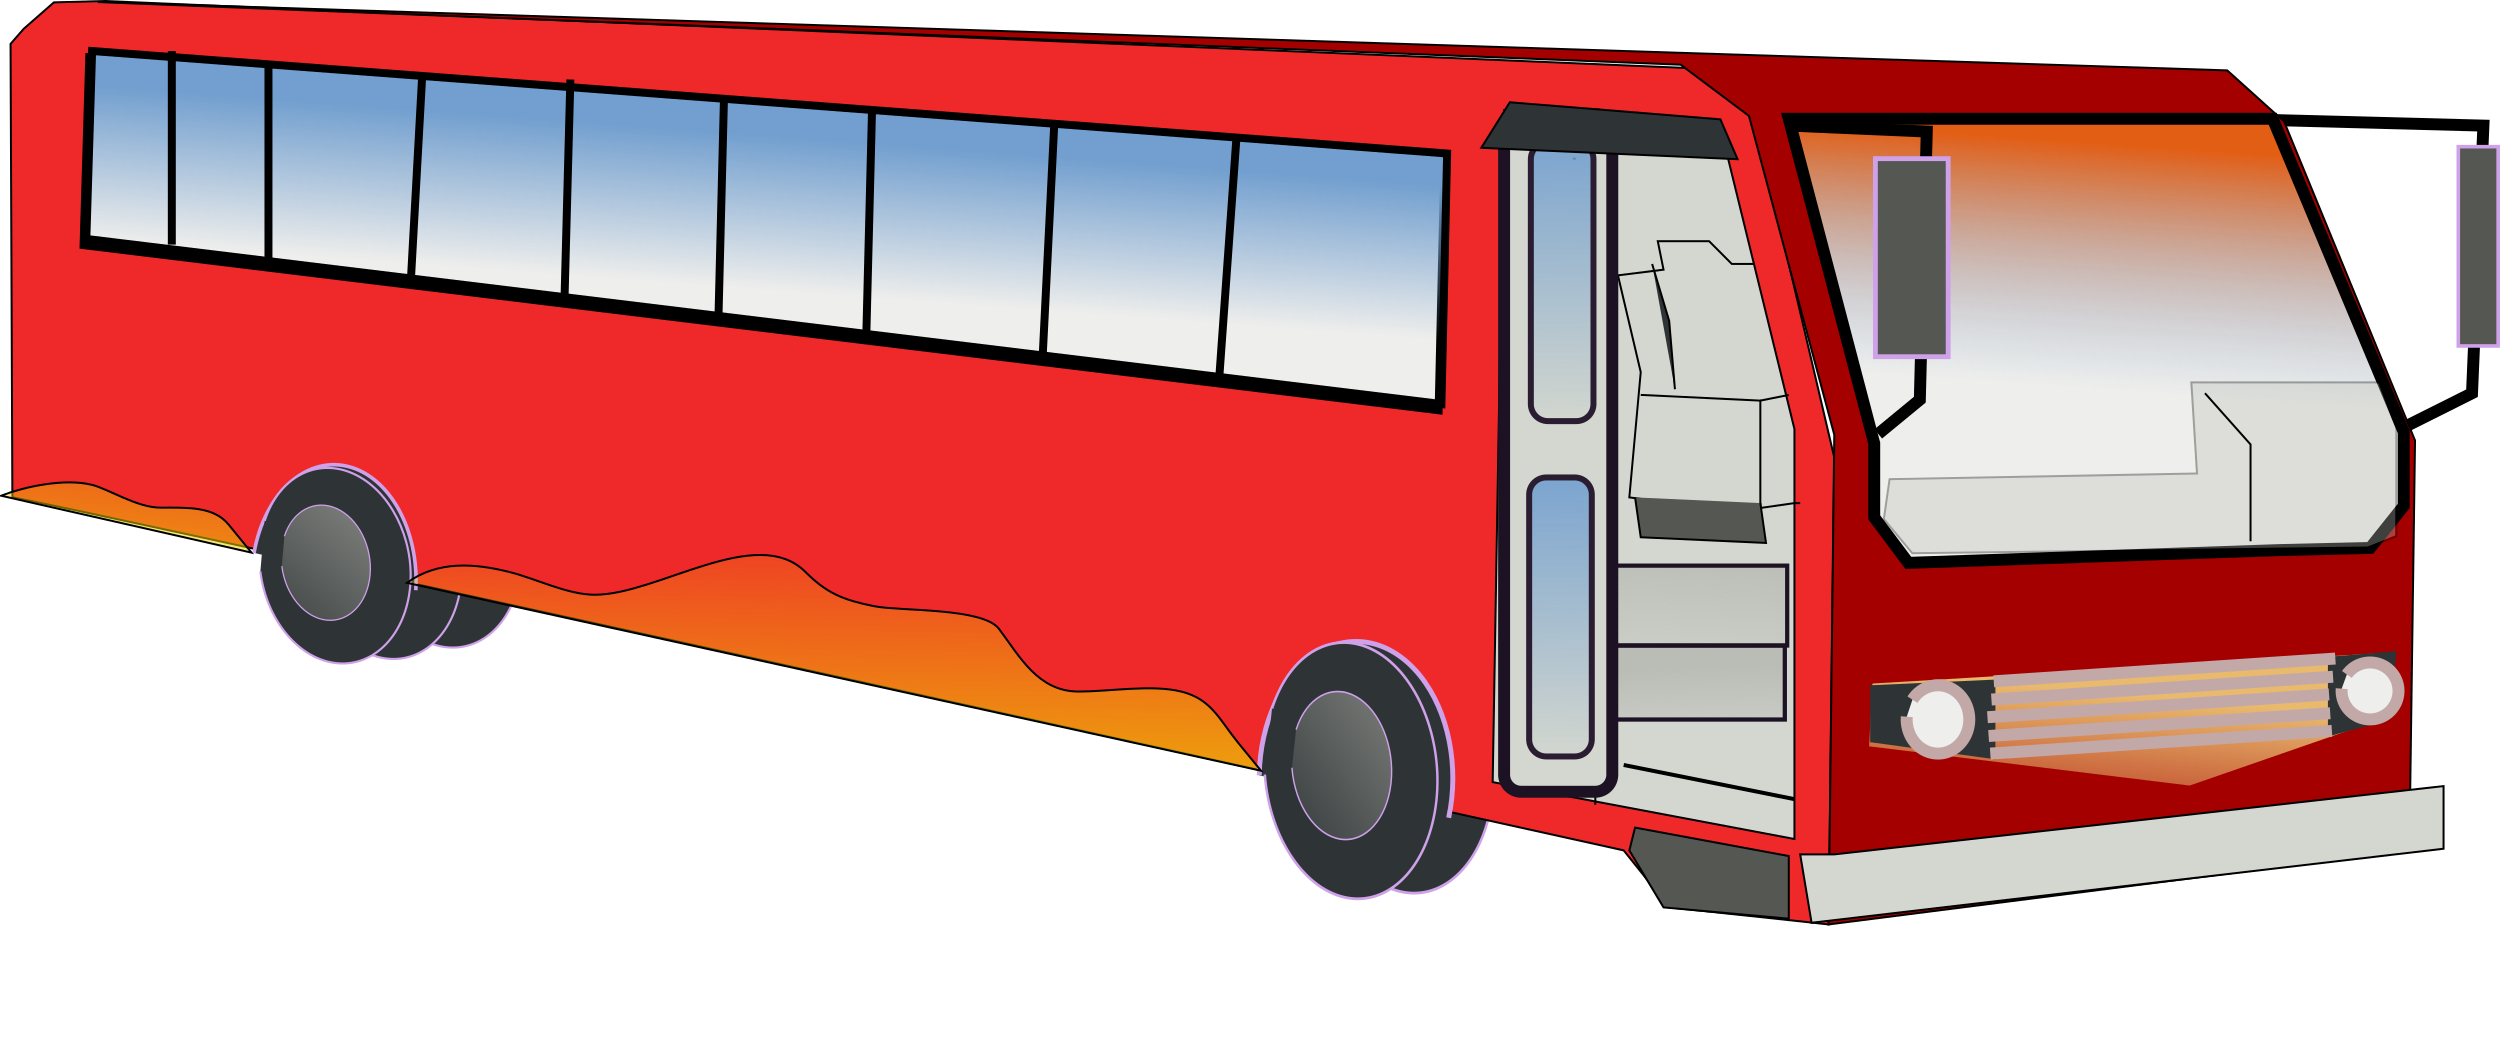
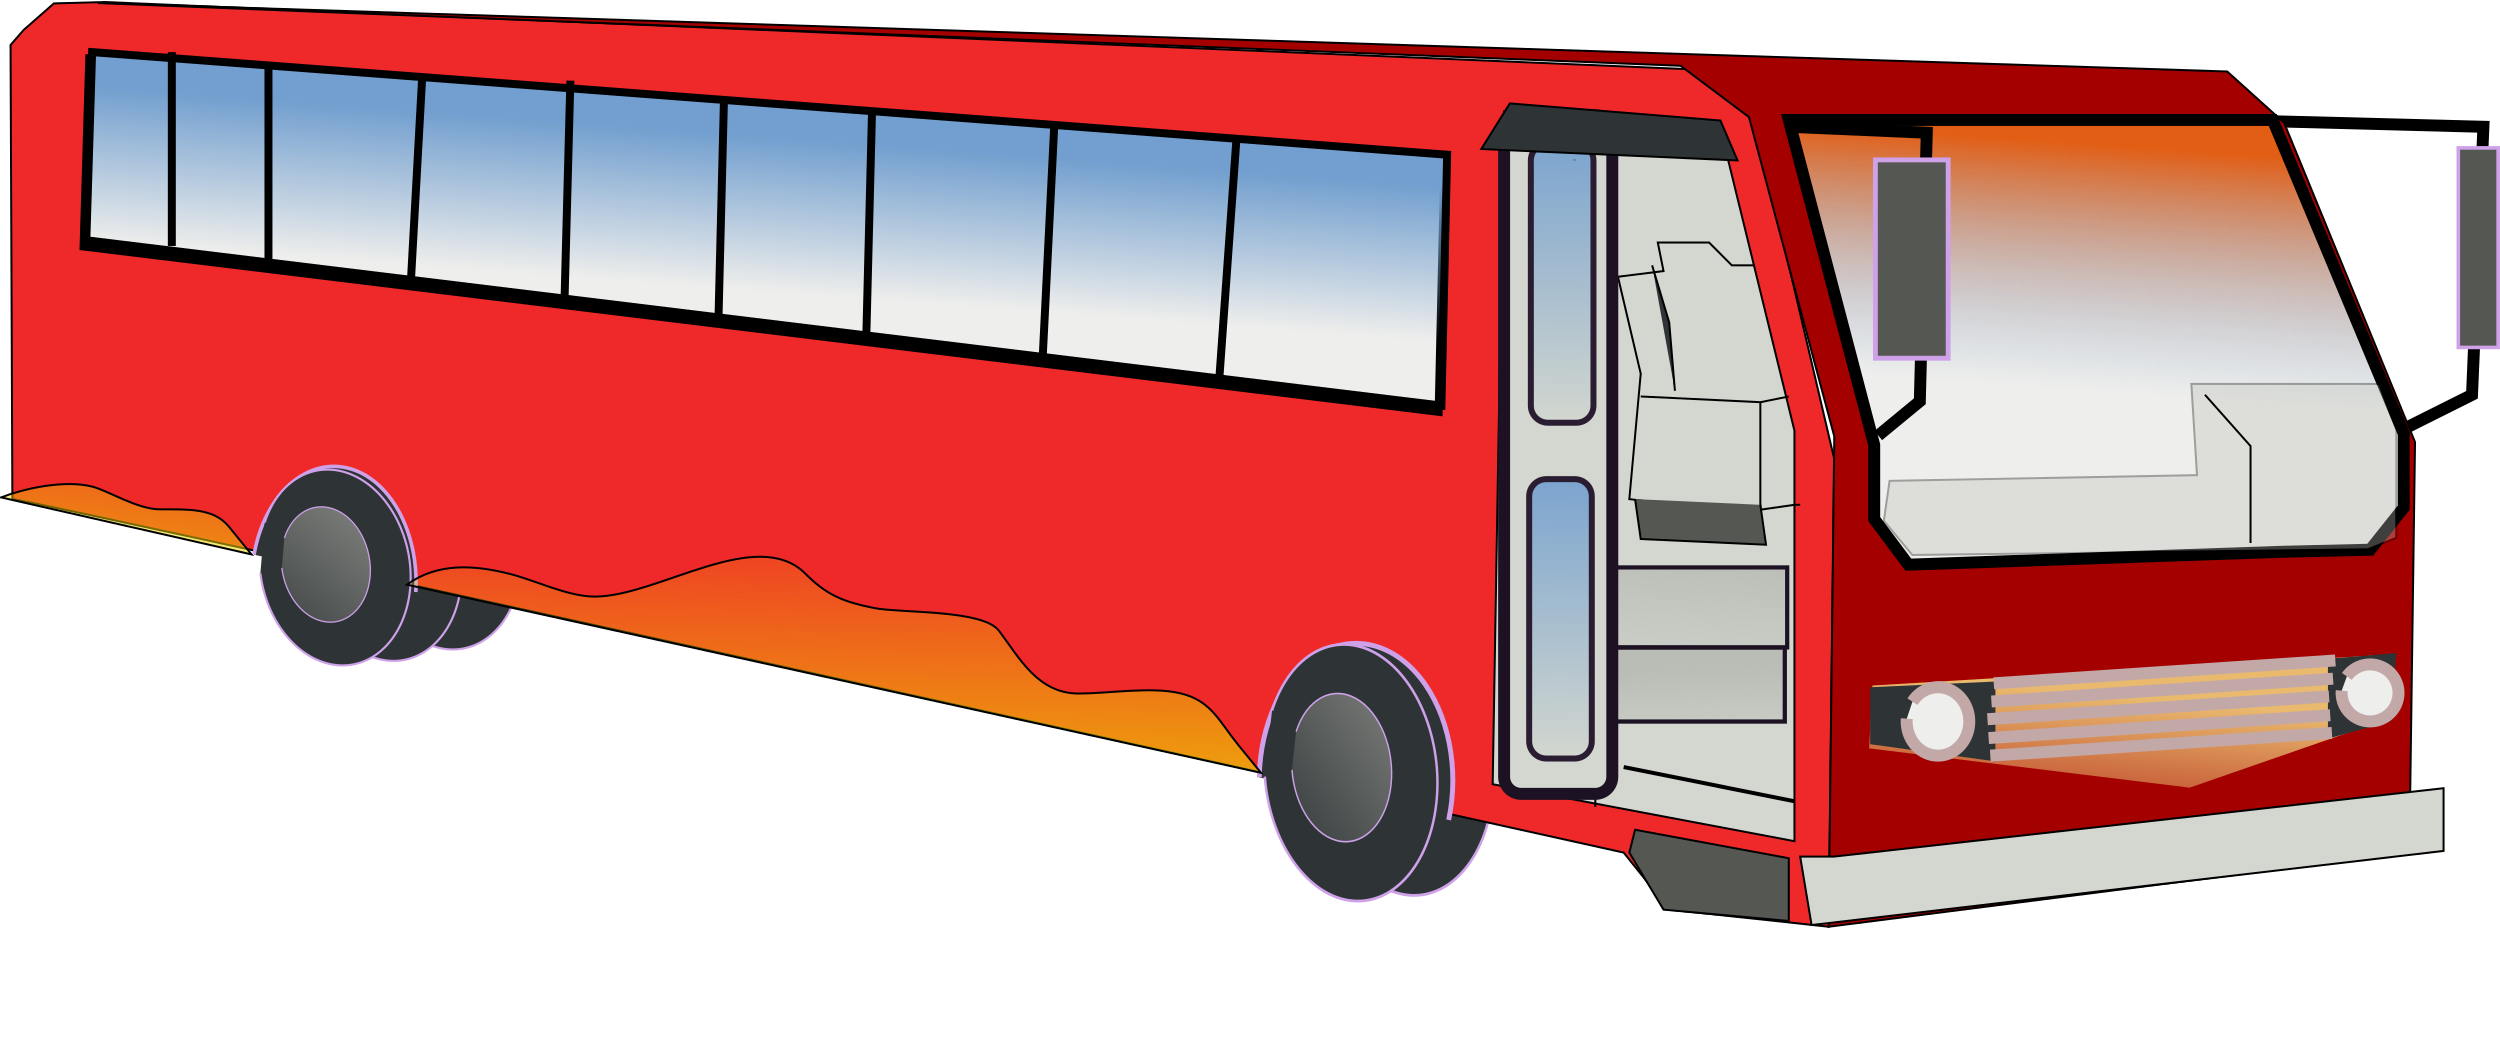
- <svg xmlns="http://www.w3.org/2000/svg" xmlns:xlink="http://www.w3.org/1999/xlink" id="svg6702" viewBox="0 0 283 117.77" version="1.0">
-   <defs id="defs6704">
-     <linearGradient id="linearGradient9037" y2="-24.49" gradientUnits="userSpaceOnUse" x2="313.03" y1="-215.89" x1="79.27">
-       <stop id="stop5653" style="stop-color:rgb(136, 138, 133)" offset="0" />
-       <stop id="stop5655" style="stop-color:rgb(136, 138, 133);stop-opacity:0" offset="1" />
+ <svg xmlns="http://www.w3.org/2000/svg" xmlns:xlink="http://www.w3.org/1999/xlink" width="479pt" height="200pt" viewBox="0 0 479 200" version="1.1">
+   <defs>
+     <linearGradient id="linear0" gradientUnits="userSpaceOnUse" x1="-57.143" y1="-307.64" x2="-58.571" y2="-257.96" gradientTransform="matrix(0.21171,0,0,0.22598,-188.99,179.3)">
+       <stop offset="0" style="stop-color:rgb(72.941%,74.118%,71.373%);stop-opacity:1;" />
+       <stop offset="1" style="stop-color:rgb(72.941%,74.118%,71.373%);stop-opacity:0;" />
    </linearGradient>
-     <linearGradient id="linearGradient9035" y2="-71.169" gradientUnits="userSpaceOnUse" x2="297.02" y1="-212.17" x1="60.144">
-       <stop id="stop5643" style="stop-color:rgb(136, 138, 133)" offset="0" />
-       <stop id="stop5645" style="stop-color:rgb(136, 138, 133);stop-opacity:0" offset="1" />
+     <linearGradient id="linear1" gradientUnits="userSpaceOnUse" x1="-62.857" y1="-367.64" x2="-57.143" y2="-287.64" gradientTransform="matrix(0.20698,0,0,0.22609,-189.76,179.36)">
+       <stop offset="0" style="stop-color:rgb(72.941%,74.118%,71.373%);stop-opacity:1;" />
+       <stop offset="1" style="stop-color:rgb(72.941%,74.118%,71.373%);stop-opacity:0;" />
    </linearGradient>
-     <linearGradient id="linearGradient6663">
-       <stop id="stop6665" style="stop-color:rgb(114, 159, 207)" offset="0" />
-       <stop id="stop6667" style="stop-color:rgb(114, 159, 207);stop-opacity:0" offset="1" />
+     <linearGradient id="linear2" gradientUnits="userSpaceOnUse" x1="1311.4" y1="-154.5" x2="1317.1" y2="-77.352">
+       <stop offset="0" style="stop-color:rgb(44.706%,62.353%,81.176%);stop-opacity:1;" />
+       <stop offset="1" style="stop-color:rgb(44.706%,62.353%,81.176%);stop-opacity:0;" />
    </linearGradient>
-     <linearGradient id="linearGradient9025" y2="-77.352" xlink:href="#linearGradient6663" gradientUnits="userSpaceOnUse" x2="1317.1" y1="-154.5" x1="1311.4" />
-     <linearGradient id="linearGradient2523" y2="-200.16" gradientUnits="userSpaceOnUse" x2="-274.39" gradientTransform="matrix(-.22558 0 0 .22558 189.22 179.18)" y1="-293.35" x1="-282.86">
-       <stop id="stop6608" style="stop-color:rgb(233, 185, 110)" offset="0" />
-       <stop id="stop6610" style="stop-color:rgb(233, 185, 110);stop-opacity:0" offset="1" />
+     <linearGradient id="linear3" gradientUnits="userSpaceOnUse" x1="1311.4" y1="-154.5" x2="1317.1" y2="-77.352">
+       <stop offset="0" style="stop-color:rgb(44.706%,62.353%,81.176%);stop-opacity:1;" />
+       <stop offset="1" style="stop-color:rgb(44.706%,62.353%,81.176%);stop-opacity:0;" />
    </linearGradient>
-     <linearGradient id="linearGradient2527" y2="-464.78" gradientUnits="userSpaceOnUse" x2="731.43" gradientTransform="matrix(-.22558 0 0 .22558 189.22 179.18)" y1="-296.21" x1="748.57">
-       <stop id="stop7539" style="stop-color:rgb(237, 212, 0)" offset="0" />
-       <stop id="stop7541" style="stop-color:rgb(237, 212, 0);stop-opacity:0" offset="1" />
+     <linearGradient id="linear4" gradientUnits="userSpaceOnUse" x1="1311.4" y1="-154.5" x2="1317.1" y2="-77.352">
+       <stop offset="0" style="stop-color:rgb(44.706%,62.353%,81.176%);stop-opacity:1;" />
+       <stop offset="1" style="stop-color:rgb(44.706%,62.353%,81.176%);stop-opacity:0;" />
    </linearGradient>
-     <linearGradient id="linearGradient2530" y2="-396.21" gradientUnits="userSpaceOnUse" x2="411.43" gradientTransform="matrix(-.22558 0 0 .22558 189.22 179.18)" y1="-196.21" x1="414.29">
-       <stop id="stop7531" style="stop-color:rgb(237, 212, 0)" offset="0" />
-       <stop id="stop7533" style="stop-color:rgb(237, 212, 0);stop-opacity:0" offset="1" />
+     <linearGradient id="linear5" gradientUnits="userSpaceOnUse" x1="1311.4" y1="-154.5" x2="1317.1" y2="-77.352">
+       <stop offset="0" style="stop-color:rgb(44.706%,62.353%,81.176%);stop-opacity:1;" />
+       <stop offset="1" style="stop-color:rgb(44.706%,62.353%,81.176%);stop-opacity:0;" />
    </linearGradient>
-     <linearGradient id="linearGradient2540" y2="-447.64" gradientUnits="userSpaceOnUse" x2="-257.14" gradientTransform="matrix(-.22558 0 0 .22558 189.22 179.18)" y1="-570.49" x1="-265.71">
-       <stop id="stop7594" style="stop-color:rgb(226, 94, 21)" offset="0" />
-       <stop id="stop7596" style="stop-color:rgb(114, 159, 207);stop-opacity:0" offset="1" />
+     <linearGradient id="linear6" gradientUnits="userSpaceOnUse" x1="1311.4" y1="-154.5" x2="1317.1" y2="-77.352">
+       <stop offset="0" style="stop-color:rgb(44.706%,62.353%,81.176%);stop-opacity:1;" />
+       <stop offset="1" style="stop-color:rgb(44.706%,62.353%,81.176%);stop-opacity:0;" />
    </linearGradient>
-     <linearGradient id="linearGradient2544" y2="-426.74" xlink:href="#linearGradient6663" gradientUnits="userSpaceOnUse" x2="14.857" gradientTransform="matrix(.22558 0 0 .22558 -189.92 216.24)" y1="-581.92" x1="14.286" />
-     <linearGradient id="linearGradient2547" y2="-426.74" xlink:href="#linearGradient6663" gradientUnits="userSpaceOnUse" x2="14.857" gradientTransform="matrix(.22558 0 0 .22558 -190.12 178.28)" y1="-581.92" x1="14.286" />
-     <linearGradient id="linearGradient2566" y2="-287.64" gradientUnits="userSpaceOnUse" x2="-57.143" gradientTransform="matrix(.20698 0 0 .22609 -189.76 179.36)" y1="-367.64" x1="-62.857">
-       <stop id="stop6657" style="stop-color:rgb(186, 189, 182)" offset="0" />
-       <stop id="stop6659" style="stop-color:rgb(186, 189, 182);stop-opacity:0" offset="1" />
+     <linearGradient id="linear7" gradientUnits="userSpaceOnUse" x1="1311.4" y1="-154.5" x2="1317.1" y2="-77.352">
+       <stop offset="0" style="stop-color:rgb(44.706%,62.353%,81.176%);stop-opacity:1;" />
+       <stop offset="1" style="stop-color:rgb(44.706%,62.353%,81.176%);stop-opacity:0;" />
    </linearGradient>
-     <linearGradient id="linearGradient2569" y2="-257.96" gradientUnits="userSpaceOnUse" x2="-58.571" gradientTransform="matrix(.21171 0 0 .22598 -188.99 179.3)" y1="-307.64" x1="-57.143">
-       <stop id="stop6649" style="stop-color:rgb(186, 189, 182)" offset="0" />
-       <stop id="stop6651" style="stop-color:rgb(186, 189, 182);stop-opacity:0" offset="1" />
+     <linearGradient id="linear8" gradientUnits="userSpaceOnUse" x1="1311.4" y1="-154.5" x2="1317.1" y2="-77.352">
+       <stop offset="0" style="stop-color:rgb(44.706%,62.353%,81.176%);stop-opacity:1;" />
+       <stop offset="1" style="stop-color:rgb(44.706%,62.353%,81.176%);stop-opacity:0;" />
+     </linearGradient>
+     <linearGradient id="linear9" gradientUnits="userSpaceOnUse" x1="14.286" y1="-581.92" x2="14.857" y2="-426.74" gradientTransform="matrix(0.22558,0,0,0.22558,-190.12,178.28)">
+       <stop offset="0" style="stop-color:rgb(44.706%,62.353%,81.176%);stop-opacity:1;" />
+       <stop offset="1" style="stop-color:rgb(44.706%,62.353%,81.176%);stop-opacity:0;" />
+     </linearGradient>
+     <linearGradient id="linear10" gradientUnits="userSpaceOnUse" x1="14.286" y1="-581.92" x2="14.857" y2="-426.74" gradientTransform="matrix(0.22558,0,0,0.22558,-189.92,216.24)">
+       <stop offset="0" style="stop-color:rgb(44.706%,62.353%,81.176%);stop-opacity:1;" />
+       <stop offset="1" style="stop-color:rgb(44.706%,62.353%,81.176%);stop-opacity:0;" />
+     </linearGradient>
+     <linearGradient id="linear11" gradientUnits="userSpaceOnUse" x1="-265.71" y1="-570.49" x2="-257.14" y2="-447.64" gradientTransform="matrix(-0.22558,0,0,0.22558,189.22,179.18)">
+       <stop offset="0" style="stop-color:rgb(88.627%,36.863%,8.235%);stop-opacity:1;" />
+       <stop offset="1" style="stop-color:rgb(44.706%,62.353%,81.176%);stop-opacity:0;" />
+     </linearGradient>
+     <filter id="alpha" filterUnits="objectBoundingBox" x="0%" y="0%" width="100%" height="100%">
+       <feColorMatrix type="matrix" in="SourceGraphic" values="0 0 0 0 1 0 0 0 0 1 0 0 0 0 1 0 0 0 1 0" />
+     </filter>
+     <mask id="mask0">
+       <g filter="url(#alpha)">
+         <rect x="0" y="0" width="479" height="200" style="fill:rgb(0%,0%,0%);fill-opacity:0.337;stroke:none;" />
+       </g>
+     </mask>
+     <clipPath id="clip1">
+       <rect width="479" height="200" />
+     </clipPath>
+     <g id="surface6" clip-path="url(#clip1)">
+       <path style="fill-rule:evenodd;fill:rgb(72.941%,74.118%,71.373%);fill-opacity:1;stroke-width:0.226;stroke-linecap:butt;stroke-linejoin:miter;stroke:rgb(0%,0%,0%);stroke-opacity:1;stroke-miterlimit:4;" d="M 279.25 77.431 L 281.189 82.586 L 281.189 94.834 L 277.969 96.122 L 226.4 96.765 L 223.181 92.9 L 223.829 88.387 L 258.629 87.742 L 257.99 77.431 Z M 279.25 77.431 " transform="matrix(1.69258,0,0,1.694915,-16.80562,-57.67627)" />
+     </g>
+     <linearGradient id="linear12" gradientUnits="userSpaceOnUse" x1="60.144" y1="-212.17" x2="297.02" y2="-71.169" gradientTransform="matrix(1,0.000000000000000028,0,1,0.000000000000227374,-0.000000000000227374)">
+       <stop offset="0" style="stop-color:rgb(53.333%,54.118%,52.157%);stop-opacity:1;" />
+       <stop offset="1" style="stop-color:rgb(53.333%,54.118%,52.157%);stop-opacity:0;" />
+     </linearGradient>
+     <linearGradient id="linear13" gradientUnits="userSpaceOnUse" x1="79.27" y1="-215.89" x2="313.03" y2="-24.49" gradientTransform="matrix(1,-0.000000000000000028,-0.000000000000000028,1,0,-0.000000000000113687)">
+       <stop offset="0" style="stop-color:rgb(53.333%,54.118%,52.157%);stop-opacity:1;" />
+       <stop offset="1" style="stop-color:rgb(53.333%,54.118%,52.157%);stop-opacity:0;" />
+     </linearGradient>
+     <linearGradient id="linear14" gradientUnits="userSpaceOnUse" x1="414.29" y1="-196.21" x2="411.43" y2="-396.21" gradientTransform="matrix(-0.22558,0,0,0.22558,189.22,179.18)">
+       <stop offset="0" style="stop-color:rgb(92.941%,83.137%,0%);stop-opacity:1;" />
+       <stop offset="1" style="stop-color:rgb(92.941%,83.137%,0%);stop-opacity:0;" />
+     </linearGradient>
+     <linearGradient id="linear15" gradientUnits="userSpaceOnUse" x1="748.57" y1="-296.21" x2="731.43" y2="-464.78" gradientTransform="matrix(-0.22558,0,0,0.22558,189.22,179.18)">
+       <stop offset="0" style="stop-color:rgb(92.941%,83.137%,0%);stop-opacity:1;" />
+       <stop offset="1" style="stop-color:rgb(92.941%,83.137%,0%);stop-opacity:0;" />
+     </linearGradient>
+     <linearGradient id="linear16" gradientUnits="userSpaceOnUse" x1="-282.86" y1="-293.35" x2="-274.39" y2="-200.16" gradientTransform="matrix(-0.381812,0,0,0.382339,303.4643,246.0186)">
+       <stop offset="0" style="stop-color:rgb(91.373%,72.549%,43.137%);stop-opacity:1;" />
+       <stop offset="1" style="stop-color:rgb(91.373%,72.549%,43.137%);stop-opacity:0;" />
    </linearGradient>
  </defs>
-   <g id="layer1" transform="translate(-9.929 -34.144)">
-     <path id="path8861" style="stroke:#cea1e9;stroke-width:1.805;fill:#2e3436" d="m248.37-145.75a62.857 82.857 0 1 1 -11.4 -41.29" transform="matrix(-.15308 .025519 .022454 .17397 200.76 140.2)" />
-     <path id="path8863" style="stroke:#cea1e9;stroke-width:1.805;fill:#2e3436" d="m248.37-145.75a62.857 82.857 0 1 1 -11.4 -41.29" transform="matrix(-.13228 .024596 .024596 .13228 88.31 110.21)" />
-     <path id="path8865" style="stroke:#cea1e9;stroke-width:1.805;fill:#2e3436" d="m248.37-145.75a62.857 82.857 0 1 1 -11.4 -41.29" transform="matrix(-.13228 .024596 .024596 .13228 81.607 111.5)" />
-     <path id="path8867" style="fill-rule:evenodd;stroke:#000000;stroke-width:.226px;fill:#ef2929" d="m193.73 130.41c-186.27-41.249-182.4-39.96-182.4-39.96l-0.206-51.334 1.486-1.707 3.419-2.996 5.735-0.156 12.366 0.524 24.734 1.047 49.466 2.095 49.47 2.094 24.73 1.048 12.37 0.523 6.18 0.262 7.47 5.74 1.29 5.479 2.58 10.956 2.58 10.957 2.57 10.957-0.64 52.851-9.02-0.97-9.03-0.96-2.57-3.23-2.58-3.22z" />
-     <path id="path8869" style="stroke:#cea1e9;stroke-width:2.472;fill:#2e3436" d="m-299.24-316.13a48.571 68.571 0 1 1 -95.04 21.32" transform="matrix(.22558 0 0 -.22558 241.42 55.406)" />
-     <path id="path8871" style="stroke:#cea1e9;stroke-width:2.125;fill:#2e3436" d="m-297.3-301.74a48.571 68.571 0 0 1 -95.56 22.03" transform="matrix(.1916 0 0 -.1916 113.96 43.141)" />
-     <path id="path8873" style="fill-rule:evenodd;stroke:#000000;stroke-width:.226px;fill:#d3d7cf" d="m180.19 46.623l-1.29 76.057 34.16 6.44v-46.404l-8.38-34.159-24.49-1.934z" />
-     <path id="path8875" style="stroke:#000000;stroke-width:1.353;fill:none" d="m266.56 47.719l24.49 0.645-1.29 30.292-7.73 3.867" />
-     <rect id="rect8877" style="stroke:#cea1e9;stroke-width:.407;fill:#555753" transform="scale(-1,1)" rx="0" ry="1.933" height="22.558" width="4.512" y="50.748" x="-292.72" />
-     <path id="path8879" style="stroke:#000000;stroke-width:.226px;fill:none" d="m191.79 47.268l-1.28 77.982" />
-     <path id="path8881" style="stroke:#000000;stroke-width:.226px;fill:none" d="m209.2 92.384l-14.83-1.934 1.29-14.179-2.58-10.957 5.16-0.644-0.65-3.223h5.81l2.57 2.578h2.58" />
-     <path id="path8883" style="stroke:#000000;stroke-width:.226px;fill:none" d="m209.2 91.739v-12.245l-13.54-0.645" />
-     <path id="path8885" style="stroke:#000000;stroke-width:.226px;fill:none" d="m209.84 79.494z" />
-     <path id="path8887" style="stroke:#000000;stroke-width:.226px;fill:none" d="m209.2 91.739z" />
-     <path id="path8889" style="stroke:#000000;stroke-width:.226px;fill:none" d="m208.55 91.739l4.51-0.644h0.65" />
-     <path id="path8891" style="fill-rule:evenodd;stroke:#000000;stroke-width:.226px;fill:#2e3436" d="m209.2 79.494l3.22-0.645" />
-     <path id="path8893" style="fill-rule:evenodd;stroke:#000000;stroke-width:.226px;fill:#2e3436" d="m199.53 78.204l-0.65-7.734-1.93-6.445" />
-     <path id="path8895" style="fill-rule:evenodd;stroke:#000000;stroke-width:.226px;fill:#555753" d="m195.02 90.45l0.64 4.512 14.18 0.644-0.64-4.511" />
-     <path id="path8897" style="stroke:#cea1e9;stroke-width:1.805;fill:#2e3436" d="m248.37-145.75a62.857 82.857 0 1 1 -11.4 -41.29" transform="matrix(-.13228 .024596 .024596 .13228 75.842 112.01)" />
-     <rect id="rect8899" style="stroke:#1c1223;stroke-width:.482;fill:url(#linearGradient2569)" transform="scale(-1,1)" height="8.394" width="21.171" y="107.2" x="-211.97" />
-     <rect id="rect8901" style="stroke:#1c1223;stroke-width:.477;fill:url(#linearGradient2566)" transform="scale(-1,1)" ry="0" height="9.044" width="21.289" y="98.174" x="-212.24" />
-     <path id="path8903" style="fill-rule:evenodd;stroke:#000000;stroke-width:.902;fill:#eeeeec" d="m173.43 52.231l-0.65 28.358-153.39-18.691 0.642-21.269 153.4 11.602z" />
-     <rect id="rect8905" style="stroke:#1c1223;stroke-width:1.353;fill:#d3d7cf" transform="scale(-1,1)" ry="1.933" height="76.697" width="12.246" y="47.075" x="-192.44" />
-     <path id="path8907" style="fill-rule:evenodd;stroke:#000000;stroke-width:.226px;fill:#a40000" d="m216.93 138.79l0.64-55.429-9.66-36.093-7.74-5.801-179.17-7.089 241.05 7.734 6.44 5.8 14.82 36.093-0.64 46.405-65.74 8.38z" />
-     <path id="path8909" style="fill-rule:evenodd;stroke:#000000;stroke-width:.226px;fill:#d3d7cf" d="m217.57 130.86l68.97-7.73v7.09l-71.54 8.38-1.29-7.74h3.86z" />
-     <path id="path8911" style="stroke:#cea1e9;stroke-width:1.805;fill:#2e3436" d="m248.37-145.75a62.857 82.857 0 1 1 -11.4 -41.29" transform="matrix(-.15308 .025519 .022454 .17397 194.4 140.84)" />
-     <g id="g8913" style="fill:url(#linearGradient9025)" transform="matrix(-.22558 0 0 .22558 397.39 84.697)">
-       <path id="path8915" style="fill-rule:evenodd;stroke:#000000;stroke-width:4;fill:url(#linearGradient9025)" d="m991.43-147.07l2.86 125.72 680.01-82.86-2.9-94.29-679.97 51.43z" />
-       <path id="path8917" style="fill-rule:evenodd;stroke:#000000;stroke-width:4;fill:url(#linearGradient9025)" d="m1097.1-155.64l8.6 120" />
-       <path id="path8919" style="fill-rule:evenodd;stroke:#000000;stroke-width:4;fill:url(#linearGradient9025)" d="m1188.6-161.35l5.7 114.28" />
-       <path id="path8921" style="fill-rule:evenodd;stroke:#000000;stroke-width:4;fill:url(#linearGradient9025)" d="m1280-169.92l2.9 114.28" />
-       <path id="path8923" style="fill-rule:evenodd;stroke:#000000;stroke-width:4;fill:url(#linearGradient9025)" d="m1354.3-175.64l2.8 111.43" />
-       <path id="path8925" style="fill-rule:evenodd;stroke:#000000;stroke-width:4;fill:url(#linearGradient9025)" d="m1431.4-184.21l2.9 108.57" />
-       <path id="path8927" style="fill-rule:evenodd;stroke:#000000;stroke-width:4;fill:url(#linearGradient9025)" d="m1505.7-187.07l5.7 102.86" />
-       <path id="path8929" style="fill-rule:evenodd;stroke:#000000;stroke-width:4;fill:url(#linearGradient9025)" d="m1582.9-192.78v102.86" />
-       <path id="path8931" style="fill-rule:evenodd;stroke:#000000;stroke-width:4;fill:url(#linearGradient9025)" d="m1631.4-198.5v97.15" />
-     </g>
-     <path id="path8933" style="stroke:#000000;stroke-width:.226px;fill:none" d="m188.31 52.102c-0.21 0-0.43 0 0 0z" />
-     <rect id="rect8935" style="stroke:#2a1d32;stroke-width:.678;fill:url(#linearGradient2547)" transform="scale(-1,1)" ry="1.933" height="31.581" width="7.09" y="50.233" x="-190.31" />
-     <rect id="rect8937" style="stroke:#2a1d32;stroke-width:.678;fill:url(#linearGradient2544)" transform="scale(-1,1)" ry="1.933" height="31.581" width="7.09" y="88.194" x="-190.12" />
-     <path id="path8939" style="fill-rule:evenodd;stroke:#000000;stroke-width:.226px;fill:#eeeeec" d="m212.42 47.912l9.67 36.738v8.378l3.86 5.156 14.02-0.483 14.02-0.483 14.02-0.484 10.23-0.242 3.79-4.753v-3.867-4.511l-14.83-35.449h-54.78z" />
-     <path id="path8941" style="fill-rule:evenodd;stroke:#000000;stroke-width:1.353;fill:url(#linearGradient2540)" d="m212.42 47.59l9.67 36.737v8.379l3.86 5.156 14.02-0.483 14.02-0.484 14.02-0.483 10.23-0.242 3.79-4.753v-3.867-4.512l-14.83-35.448h-54.78z" />
-     <path id="path8943" style="opacity:.337;fill-rule:evenodd;stroke:#000000;stroke-width:.226px;fill:#babdb6" d="m279.25 77.431l1.94 5.156v12.246l-3.22 1.289-51.57 0.644-3.22-3.867 0.65-4.511 34.8-0.645-0.64-10.312h21.26z" />
-     <path id="path8945" style="stroke:#000000;stroke-width:.226px;fill:none" d="m259.53 78.656l5.16 5.8v10.957" />
-     <g id="g8947" transform="matrix(-.22558 0 0 .22558 189.22 179.63)">
-       <path id="path8949" style="stroke:#000000;stroke-width:6;fill:none" d="m-106.01-581.79l-66.07 2.86 3.48 134.55 20.86 17.18" />
-       <rect id="rect8951" style="stroke:#cea1e9;stroke-width:2.431;fill:#555753" rx="0" ry="8.518" height="99.374" width="36.517" y="-565.32" x="-182.83" />
-     </g>
-     <path id="path8953" style="stroke:#cea1e9;stroke-width:1.805;fill:url(#linearGradient9035)" d="m248.37-145.75a62.857 82.857 0 1 1 -11.4 -41.29" transform="matrix(-.088431 .014742 .012971 .1005 180.03 132.04)" />
-     <path id="path8955" style="stroke:#cea1e9;stroke-width:1.805;fill:url(#linearGradient9037)" d="m248.37-145.75a62.857 82.857 0 1 1 -11.4 -41.29" transform="matrix(-.077933 .014491 .014491 .077933 63.3 105.99)" />
-     <path id="path8957" style="fill-rule:evenodd;stroke:#000000;stroke-width:.226px;fill:url(#linearGradient2530)" d="m152.67 121.39l-96.675-21.27c3.513-2.549 7.695-2.203 11.602-1.227 2.957 0.74 6.59 2.577 9.667 2.577 7.136 0 18.329-8.095 23.846-2.577 2.37 2.367 4.19 3.157 7.74 3.867 2.98 0.6 12.34 0.14 14.17 2.58 2.34 3.11 4.4 7.09 9.03 7.09 3.44 0 8.29-0.83 11.6 0 3.42 0.85 4.29 3.16 6.44 5.8 0.86 1.05 1.72 2.1 2.58 3.16z" />
-     <path id="path8959" style="fill-rule:evenodd;stroke:#000000;stroke-width:.226px;fill:url(#linearGradient2527)" d="m38.4 96.702l-28.358-6.445c2.747-1.044 7.214-1.999 10.312-1.225 1.844 0.461 5.076 2.578 7.734 2.578 3.152 0 6.035-0.147 7.734 1.934 0.86 1.053 1.719 2.105 2.578 3.158z" />
-     <path id="path8961" style="fill-rule:evenodd;stroke:#000000;stroke-width:.226px;fill:#eeeeec" d="m156.35 151.55v0z" />
-     <path id="path8963" style="fill-rule:evenodd;stroke-width:0pt;fill:url(#linearGradient2523)" d="m221.51 118.63l36.28 4.44 22.93-7.95-0.91-7.06-57.92 3.46-0.38 7.11z" />
-     <path id="path8965" style="fill-rule:evenodd;stroke-width:0pt;fill:#2e3436" d="m221.63 111.72l14.18-0.65v9.03l-14.18-1.94v-6.44z" />
-     <path id="path8967" style="fill-rule:evenodd;stroke-width:0pt;fill:#2e3436" d="m281.19 107.85l-0.65 7.74-7.09 1.93v-9.02l7.74-0.65z" />
-     <path id="path8969" style="stroke:#c3a8a8;stroke-width:1.353;fill:none" d="m274.03 110.75l-38.67 2.58" />
-     <path id="path8971" style="stroke:#c3a8a8;stroke-width:1.353;fill:none" d="m274.29 108.69l-38.67 2.58" />
-     <path id="path8973" style="stroke:#c3a8a8;stroke-width:1.353;fill:none" d="m273.58 112.75l-38.67 2.58" />
-     <path id="path8975" style="stroke:#c3a8a8;stroke-width:1.353;fill:none" d="m273.71 114.88l-38.67 2.58" />
-     <path id="path8977" style="stroke:#c3a8a8;stroke-width:1.353;fill:none" d="m273.9 116.88l-38.67 2.57" />
-     <path id="path8979" style="stroke:#c3a8a8;stroke-width:6;fill:#eeeeec" d="m954.23-169.02a15.714 17.143 0 1 1 -2.85 -8.54" transform="matrix(-.22558 0 0 .22558 441.03 153.4)" />
-     <path id="path8981" style="stroke:#c3a8a8;stroke-width:6;fill:#eeeeec" d="m951.38-197.36a14.286 14.286 0 1 1 -2.59 -7.12" transform="matrix(-.22558 0 0 .22558 489.62 156.62)" />
-     <path id="path8983" style="fill-rule:evenodd;stroke:#000000;stroke-width:.226px;fill:#2e3436" d="m204.68 47.655l-23.84-1.934-3.23 5.156 29.01 1.289-1.94-4.511z" />
-     <path id="path8985" style="fill-rule:evenodd;stroke:#000000;stroke-width:.226px;fill:#555753" d="m212.42 138.14v-7.09l-17.4-3.22-0.65 2.58 3.87 6.45 14.18 1.28z" />
-     <path id="path8987" style="stroke:#000000;stroke-width:.451;fill:none" d="m193.73 120.74l19.33 3.87" />
+   <g id="surface1">
+     <path style="fill-rule:nonzero;fill:rgb(18.039%,20.392%,21.176%);fill-opacity:1;stroke-width:1.805;stroke-linecap:butt;stroke-linejoin:miter;stroke:rgb(80.784%,63.137%,91.373%);stroke-opacity:1;stroke-miterlimit:4;" d="M 248.368 -145.744 C 250.903 -104.412 229.862 -66.961 199.122 -58.12 C 168.382 -49.279 137.419 -71.762 126.652 -110.734 C 115.885 -149.706 128.655 -193.176 156.509 -212.444 C 184.378 -231.714 218.761 -220.86 236.974 -187.034 " transform="matrix(-0.2591,0.0432525,0.0380052,0.294864,322.9966,179.9508)" />
+     <path style="fill-rule:nonzero;fill:rgb(18.039%,20.392%,21.176%);fill-opacity:1;stroke-width:1.805;stroke-linecap:butt;stroke-linejoin:miter;stroke:rgb(80.784%,63.137%,91.373%);stroke-opacity:1;stroke-miterlimit:4;" d="M 248.376 -145.751 C 250.9 -104.405 229.858 -66.971 199.123 -58.12 C 168.384 -49.286 137.408 -71.751 126.654 -110.73 C 115.882 -149.706 128.651 -193.163 156.506 -212.437 C 184.379 -231.715 218.761 -220.859 236.964 -187.046 " transform="matrix(-0.223894,0.0416881,0.0416307,0.224203,132.6661,129.1203)" />
+     <path style="fill-rule:nonzero;fill:rgb(18.039%,20.392%,21.176%);fill-opacity:1;stroke-width:1.805;stroke-linecap:butt;stroke-linejoin:miter;stroke:rgb(80.784%,63.137%,91.373%);stroke-opacity:1;stroke-miterlimit:4;" d="M 248.37 -145.745 C 250.911 -104.403 229.852 -66.965 199.116 -58.114 C 168.378 -49.28 137.416 -71.766 126.645 -110.741 C 115.893 -149.703 128.642 -193.174 156.517 -212.435 C 184.373 -231.709 218.755 -220.854 236.975 -187.044 " transform="matrix(-0.223894,0.0416881,0.0416307,0.224203,121.3207,131.3068)" />
+     <path style="fill-rule:evenodd;fill:rgb(93.725%,16.078%,16.078%);fill-opacity:1;stroke-width:0.226;stroke-linecap:butt;stroke-linejoin:miter;stroke:rgb(0%,0%,0%);stroke-opacity:1;stroke-miterlimit:4;" d="M 193.73 130.411 C 7.46 89.162 11.33 90.45 11.33 90.45 L 11.124 39.115 L 12.611 37.41 L 16.029 34.414 L 21.764 34.257 L 34.129 34.78 L 58.865 35.829 L 108.33 37.924 L 157.801 40.017 L 182.53 41.065 L 194.9 41.588 L 201.08 41.851 L 208.551 47.59 L 209.841 53.068 L 212.419 64.025 L 214.999 74.981 L 217.57 85.94 L 216.931 138.791 L 207.909 137.821 L 198.881 136.86 L 196.31 133.631 Z M 193.73 130.411 " transform="matrix(1.69258,0,0,1.694915,-16.80562,-57.67627)" />
+     <path style="fill-rule:nonzero;fill:rgb(18.039%,20.392%,21.176%);fill-opacity:1;stroke-width:2.472;stroke-linecap:butt;stroke-linejoin:miter;stroke:rgb(80.784%,63.137%,91.373%);stroke-opacity:1;stroke-miterlimit:4;" d="M -299.243 -316.131 C -293.738 -290.528 -299.283 -262.759 -313.443 -244.982 C -327.602 -227.205 -347.788 -222.679 -365.16 -233.386 C -382.521 -244.083 -393.888 -268.062 -394.277 -294.809 " transform="matrix(0.381812,0,0,-0.382339,391.8169,36.2322)" />
+     <path style="fill-rule:nonzero;fill:rgb(18.039%,20.392%,21.176%);fill-opacity:1;stroke-width:2.125;stroke-linecap:butt;stroke-linejoin:miter;stroke:rgb(80.784%,63.137%,91.373%);stroke-opacity:1;stroke-miterlimit:4;" d="M -297.297 -301.742 C -295.249 -266.125 -312.907 -234.262 -337.889 -228.512 C -362.859 -222.75 -386.781 -245.027 -392.864 -279.706 " transform="matrix(0.324298,0,0,-0.324746,176.0807,15.44407)" />
+     <path style="fill-rule:evenodd;fill:rgb(82.745%,84.314%,81.176%);fill-opacity:1;stroke-width:0.226;stroke-linecap:butt;stroke-linejoin:miter;stroke:rgb(0%,0%,0%);stroke-opacity:1;stroke-miterlimit:4;" d="M 180.19 46.624 L 178.9 122.681 L 213.061 129.12 L 213.061 82.716 L 204.681 48.558 Z M 180.19 46.624 " transform="matrix(1.69258,0,0,1.694915,-16.80562,-57.67627)" />
+     <path style="fill:none;stroke-width:1.353;stroke-linecap:butt;stroke-linejoin:miter;stroke:rgb(0%,0%,0%);stroke-opacity:1;stroke-miterlimit:4;" d="M 266.559 47.719 L 291.05 48.364 L 289.76 78.657 L 282.029 82.522 " transform="matrix(1.69258,0,0,1.694915,-16.80562,-57.67627)" />
+     <path style="fill-rule:nonzero;fill:rgb(33.333%,34.118%,32.549%);fill-opacity:1;stroke-width:0.407;stroke-linecap:butt;stroke-linejoin:miter;stroke:rgb(80.784%,63.137%,91.373%);stroke-opacity:1;stroke-miterlimit:4;" d="M -292.719 50.747 L -288.209 50.747 L -288.209 73.305 L -292.719 73.305 Z M -292.719 50.747 " transform="matrix(-1.69258,0,0,1.694915,-16.80562,-57.67627)" />
+     <path style="fill:none;stroke-width:0.226;stroke-linecap:butt;stroke-linejoin:miter;stroke:rgb(0%,0%,0%);stroke-opacity:1;stroke-miterlimit:4;" d="M 191.789 47.267 L 190.51 125.251 " transform="matrix(1.69258,0,0,1.694915,-16.80562,-57.67627)" />
+     <path style="fill:none;stroke-width:0.226;stroke-linecap:butt;stroke-linejoin:miter;stroke:rgb(0%,0%,0%);stroke-opacity:1;stroke-miterlimit:4;" d="M 209.2 92.384 L 194.369 90.45 L 195.659 76.272 L 193.079 65.315 L 198.239 64.67 L 197.591 61.448 L 203.4 61.448 L 205.971 64.025 L 208.551 64.025 " transform="matrix(1.69258,0,0,1.694915,-16.80562,-57.67627)" />
+     <path style="fill:none;stroke-width:0.226;stroke-linecap:butt;stroke-linejoin:miter;stroke:rgb(0%,0%,0%);stroke-opacity:1;stroke-miterlimit:4;" d="M 209.2 91.738 L 209.2 79.494 L 195.659 78.848 " transform="matrix(1.69258,0,0,1.694915,-16.80562,-57.67627)" />
+     <path style="fill:none;stroke-width:0.226;stroke-linecap:butt;stroke-linejoin:miter;stroke:rgb(0%,0%,0%);stroke-opacity:1;stroke-miterlimit:4;" d="M 209.841 79.494 Z M 209.841 79.494 " transform="matrix(1.69258,0,0,1.694915,-16.80562,-57.67627)" />
+     <path style="fill:none;stroke-width:0.226;stroke-linecap:butt;stroke-linejoin:miter;stroke:rgb(0%,0%,0%);stroke-opacity:1;stroke-miterlimit:4;" d="M 209.2 91.738 Z M 209.2 91.738 " transform="matrix(1.69258,0,0,1.694915,-16.80562,-57.67627)" />
+     <path style="fill:none;stroke-width:0.226;stroke-linecap:butt;stroke-linejoin:miter;stroke:rgb(0%,0%,0%);stroke-opacity:1;stroke-miterlimit:4;" d="M 208.551 91.738 L 213.061 91.095 L 213.709 91.095 " transform="matrix(1.69258,0,0,1.694915,-16.80562,-57.67627)" />
+     <path style="fill-rule:evenodd;fill:rgb(18.039%,20.392%,21.176%);fill-opacity:1;stroke-width:0.226;stroke-linecap:butt;stroke-linejoin:miter;stroke:rgb(0%,0%,0%);stroke-opacity:1;stroke-miterlimit:4;" d="M 209.2 79.494 L 212.419 78.848 " transform="matrix(1.69258,0,0,1.694915,-16.80562,-57.67627)" />
+     <path style="fill-rule:evenodd;fill:rgb(18.039%,20.392%,21.176%);fill-opacity:1;stroke-width:0.226;stroke-linecap:butt;stroke-linejoin:miter;stroke:rgb(0%,0%,0%);stroke-opacity:1;stroke-miterlimit:4;" d="M 199.53 78.203 L 198.881 70.471 L 196.949 64.025 " transform="matrix(1.69258,0,0,1.694915,-16.80562,-57.67627)" />
+     <path style="fill-rule:evenodd;fill:rgb(33.333%,34.118%,32.549%);fill-opacity:1;stroke-width:0.226;stroke-linecap:butt;stroke-linejoin:miter;stroke:rgb(0%,0%,0%);stroke-opacity:1;stroke-miterlimit:4;" d="M 195.02 90.45 L 195.659 94.963 L 209.841 95.606 L 209.2 91.095 " transform="matrix(1.69258,0,0,1.694915,-16.80562,-57.67627)" />
+     <path style="fill-rule:nonzero;fill:rgb(18.039%,20.392%,21.176%);fill-opacity:1;stroke-width:1.805;stroke-linecap:butt;stroke-linejoin:miter;stroke:rgb(80.784%,63.137%,91.373%);stroke-opacity:1;stroke-miterlimit:4;" d="M 248.37 -145.75 C 250.91 -104.407 229.852 -66.97 199.116 -58.119 C 168.377 -49.285 137.419 -71.754 126.647 -110.729 C 115.893 -149.708 128.644 -193.162 156.517 -212.44 C 184.372 -231.714 218.754 -220.858 236.975 -187.049 " transform="matrix(-0.223894,0.0416881,0.0416307,0.224203,111.563,132.1712)" />
+     <path style="fill-rule:nonzero;fill:url(#linear0);stroke-width:0.482;stroke-linecap:butt;stroke-linejoin:miter;stroke:rgb(10.98%,7.059%,13.725%);stroke-opacity:1;stroke-miterlimit:4;" d="M -211.969 107.201 L -190.799 107.201 L -190.799 115.594 L -211.969 115.594 Z M -211.969 107.201 " transform="matrix(-1.69258,0,0,1.694915,-16.80562,-57.67627)" />
+     <path style="fill-rule:nonzero;fill:url(#linear1);stroke-width:0.477;stroke-linecap:butt;stroke-linejoin:miter;stroke:rgb(10.98%,7.059%,13.725%);stroke-opacity:1;stroke-miterlimit:4;" d="M -212.239 98.173 L -190.951 98.173 L -190.951 107.217 L -212.239 107.217 Z M -212.239 98.173 " transform="matrix(-1.69258,0,0,1.694915,-16.80562,-57.67627)" />
+     <path style="fill-rule:evenodd;fill:rgb(93.333%,93.333%,92.549%);fill-opacity:1;stroke-width:0.902;stroke-linecap:butt;stroke-linejoin:miter;stroke:rgb(0%,0%,0%);stroke-opacity:1;stroke-miterlimit:4;" d="M 173.43 52.231 L 172.779 80.588 L 19.389 61.897 L 20.033 40.63 L 173.432 52.231 Z M 173.43 52.231 " transform="matrix(1.69258,0,0,1.694915,-16.80562,-57.67627)" />
+     <path style="fill-rule:nonzero;fill:rgb(82.745%,84.314%,81.176%);fill-opacity:1;stroke-width:1.353;stroke-linecap:butt;stroke-linejoin:miter;stroke:rgb(10.98%,7.059%,13.725%);stroke-opacity:1;stroke-miterlimit:4;" d="M -190.506 47.076 L -182.128 47.076 C -181.06 47.076 -180.194 47.94 -180.194 49.009 L -180.194 121.838 C -180.194 122.907 -181.06 123.771 -182.128 123.771 L -190.506 123.771 C -191.574 123.771 -192.44 122.907 -192.44 121.838 L -192.44 49.009 C -192.44 47.94 -191.574 47.076 -190.506 47.076 Z M -190.506 47.076 " transform="matrix(-1.69258,0,0,1.694915,-16.80562,-57.67627)" />
+     <path style="fill-rule:evenodd;fill:rgb(64.314%,0%,0%);fill-opacity:1;stroke-width:0.226;stroke-linecap:butt;stroke-linejoin:miter;stroke:rgb(0%,0%,0%);stroke-opacity:1;stroke-miterlimit:4;" d="M 216.931 138.791 L 217.57 83.361 L 207.909 47.267 L 200.169 41.466 L 21 34.377 L 262.05 42.112 L 268.491 47.912 L 283.31 84.006 L 282.671 130.411 Z M 216.931 138.791 " transform="matrix(1.69258,0,0,1.694915,-16.80562,-57.67627)" />
+     <path style="fill-rule:evenodd;fill:rgb(82.745%,84.314%,81.176%);fill-opacity:1;stroke-width:0.226;stroke-linecap:butt;stroke-linejoin:miter;stroke:rgb(0%,0%,0%);stroke-opacity:1;stroke-miterlimit:4;" d="M 217.57 130.86 L 286.541 123.131 L 286.541 130.22 L 214.999 138.6 L 213.709 130.86 Z M 217.57 130.86 " transform="matrix(1.69258,0,0,1.694915,-16.80562,-57.67627)" />
+     <path style="fill-rule:nonzero;fill:rgb(18.039%,20.392%,21.176%);fill-opacity:1;stroke-width:1.805;stroke-linecap:butt;stroke-linejoin:miter;stroke:rgb(80.784%,63.137%,91.373%);stroke-opacity:1;stroke-miterlimit:4;" d="M 248.37 -145.753 C 250.906 -104.409 229.864 -66.971 199.125 -58.117 C 168.385 -49.276 137.408 -71.757 126.656 -110.731 C 115.887 -149.715 128.644 -193.171 156.513 -212.44 C 184.382 -231.71 218.75 -220.854 236.976 -187.044 " transform="matrix(-0.2591,0.0432525,0.0380052,0.294864,312.2318,181.0356)" />
+     <path style="fill-rule:evenodd;fill:url(#linear2);stroke-width:4;stroke-linecap:butt;stroke-linejoin:miter;stroke:rgb(0%,0%,0%);stroke-opacity:1;stroke-miterlimit:4;" d="M 991.428 -147.067 L 994.292 -21.35 L 1674.304 -104.208 L 1671.398 -198.498 Z M 991.428 -147.067 " transform="matrix(-0.381812,0,0,0.382339,655.8085,85.87797)" />
+     <path style="fill-rule:evenodd;fill:url(#linear3);stroke-width:4;stroke-linecap:butt;stroke-linejoin:miter;stroke:rgb(0%,0%,0%);stroke-opacity:1;stroke-miterlimit:4;" d="M 1097.102 -155.639 L 1105.696 -35.644 " transform="matrix(-0.381812,0,0,0.382339,655.8085,85.87797)" />
+     <path style="fill-rule:evenodd;fill:url(#linear4);stroke-width:4;stroke-linecap:butt;stroke-linejoin:miter;stroke:rgb(0%,0%,0%);stroke-opacity:1;stroke-miterlimit:4;" d="M 1188.596 -161.35 L 1194.305 -47.066 " transform="matrix(-0.381812,0,0,0.382339,655.8085,85.87797)" />
+     <path style="fill-rule:evenodd;fill:url(#linear5);stroke-width:4;stroke-linecap:butt;stroke-linejoin:miter;stroke:rgb(0%,0%,0%);stroke-opacity:1;stroke-miterlimit:4;" d="M 1279.998 -169.922 L 1282.904 -55.638 " transform="matrix(-0.381812,0,0,0.382339,655.8085,85.87797)" />
+     <path style="fill-rule:evenodd;fill:url(#linear6);stroke-width:4;stroke-linecap:butt;stroke-linejoin:miter;stroke:rgb(0%,0%,0%);stroke-opacity:1;stroke-miterlimit:4;" d="M 1354.304 -175.643 L 1357.097 -64.21 " transform="matrix(-0.381812,0,0,0.382339,655.8085,85.87797)" />
+     <path style="fill-rule:evenodd;fill:url(#linear7);stroke-width:4;stroke-linecap:butt;stroke-linejoin:miter;stroke:rgb(0%,0%,0%);stroke-opacity:1;stroke-miterlimit:4;" d="M 1431.404 -184.205 L 1434.299 -75.642 " transform="matrix(-0.381812,0,0,0.382339,655.8085,85.87797)" />
+     <path style="fill-rule:evenodd;fill:url(#linear8);stroke-width:4;stroke-linecap:butt;stroke-linejoin:miter;stroke:rgb(0%,0%,0%);stroke-opacity:1;stroke-miterlimit:4;" d="M 1505.7 -187.066 L 1511.399 -84.214 " transform="matrix(-0.381812,0,0,0.382339,655.8085,85.87797)" />
+     <path style="fill:none;stroke-width:4;stroke-linecap:butt;stroke-linejoin:miter;stroke:rgb(0%,0%,0%);stroke-opacity:1;stroke-miterlimit:4;" d="M 1582.902 -192.777 L 1582.902 -89.925 " transform="matrix(-0.381812,0,0,0.382339,655.8085,85.87797)" />
+     <path style="fill:none;stroke-width:4;stroke-linecap:butt;stroke-linejoin:miter;stroke:rgb(0%,0%,0%);stroke-opacity:1;stroke-miterlimit:4;" d="M 1631.396 -198.498 L 1631.396 -101.347 " transform="matrix(-0.381812,0,0,0.382339,655.8085,85.87797)" />
+     <path style="fill:none;stroke-width:0.226;stroke-linecap:butt;stroke-linejoin:miter;stroke:rgb(0%,0%,0%);stroke-opacity:1;stroke-miterlimit:4;" d="M 188.311 52.102 C 188.101 52.102 187.879 52.102 188.311 52.102 Z M 188.311 52.102 " transform="matrix(1.69258,0,0,1.694915,-16.80562,-57.67627)" />
+     <path style="fill-rule:nonzero;fill:url(#linear9);stroke-width:0.678;stroke-linecap:butt;stroke-linejoin:miter;stroke:rgb(16.471%,11.373%,19.608%);stroke-opacity:1;stroke-miterlimit:4;" d="M -188.376 50.233 L -185.154 50.233 C -184.085 50.233 -183.22 51.098 -183.22 52.167 L -183.22 79.881 C -183.22 80.948 -184.085 81.814 -185.154 81.814 L -188.376 81.814 C -189.444 81.814 -190.31 80.948 -190.31 79.881 L -190.31 52.167 C -190.31 51.098 -189.444 50.233 -188.376 50.233 Z M -188.376 50.233 " transform="matrix(-1.69258,0,0,1.694915,-16.80562,-57.67627)" />
+     <path style="fill-rule:nonzero;fill:url(#linear10);stroke-width:0.678;stroke-linecap:butt;stroke-linejoin:miter;stroke:rgb(16.471%,11.373%,19.608%);stroke-opacity:1;stroke-miterlimit:4;" d="M -188.186 88.194 L -184.965 88.194 C -183.896 88.194 -183.031 89.06 -183.031 90.127 L -183.031 117.841 C -183.031 118.908 -183.896 119.775 -184.965 119.775 L -188.186 119.775 C -189.255 119.775 -190.12 118.908 -190.12 117.841 L -190.12 90.127 C -190.12 89.06 -189.255 88.194 -188.186 88.194 Z M -188.186 88.194 " transform="matrix(-1.69258,0,0,1.694915,-16.80562,-57.67627)" />
+     <path style="fill-rule:evenodd;fill:rgb(93.333%,93.333%,92.549%);fill-opacity:1;stroke-width:0.226;stroke-linecap:butt;stroke-linejoin:miter;stroke:rgb(0%,0%,0%);stroke-opacity:1;stroke-miterlimit:4;" d="M 212.419 47.912 L 222.089 84.649 L 222.089 93.029 L 225.95 98.185 L 239.97 97.701 L 253.991 97.219 L 268.011 96.735 L 278.239 96.493 L 282.029 91.738 L 282.029 83.361 L 267.201 47.912 Z M 212.419 47.912 " transform="matrix(1.69258,0,0,1.694915,-16.80562,-57.67627)" />
+     <path style="fill-rule:evenodd;fill:url(#linear11);stroke-width:1.353;stroke-linecap:butt;stroke-linejoin:miter;stroke:rgb(0%,0%,0%);stroke-opacity:1;stroke-miterlimit:4;" d="M 212.419 47.59 L 222.089 84.326 L 222.089 92.706 L 225.95 97.862 L 253.991 96.894 L 268.011 96.412 L 278.239 96.17 L 282.029 91.418 L 282.029 83.038 L 267.201 47.59 Z M 212.419 47.59 " transform="matrix(1.69258,0,0,1.694915,-16.80562,-57.67627)" />
+     <use xlink:href="#surface6" mask="url(#mask0)" />
+     <path style="fill:none;stroke-width:0.226;stroke-linecap:butt;stroke-linejoin:miter;stroke:rgb(0%,0%,0%);stroke-opacity:1;stroke-miterlimit:4;" d="M 259.53 78.657 L 264.69 84.456 L 264.69 95.412 " transform="matrix(1.69258,0,0,1.694915,-16.80562,-57.67627)" />
+     <path style="fill:none;stroke-width:6;stroke-linecap:butt;stroke-linejoin:miter;stroke:rgb(0%,0%,0%);stroke-opacity:1;stroke-miterlimit:4;" d="M -106.013 -581.791 L -172.084 -578.931 L -168.595 -444.376 L -147.745 -427.202 " transform="matrix(-0.381812,0,0,0.382339,303.4643,246.7814)" />
+     <path style="fill-rule:nonzero;fill:rgb(33.333%,34.118%,32.549%);fill-opacity:1;stroke-width:2.431;stroke-linecap:butt;stroke-linejoin:miter;stroke:rgb(80.784%,63.137%,91.373%);stroke-opacity:1;stroke-miterlimit:4;" d="M -182.826 -565.322 L -146.312 -565.322 L -146.312 -465.944 L -182.826 -465.944 Z M -182.826 -565.322 " transform="matrix(-0.381812,0,0,0.382339,303.4643,246.7814)" />
+     <path style="fill-rule:nonzero;fill:url(#linear12);stroke-width:1.805;stroke-linecap:butt;stroke-linejoin:miter;stroke:rgb(80.784%,63.137%,91.373%);stroke-opacity:1;stroke-miterlimit:4;" d="M 248.366 -145.745 C 250.907 -104.404 229.857 -66.964 199.131 -58.123 C 168.38 -49.278 137.42 -71.751 126.639 -110.736 C 115.886 -149.703 128.64 -193.173 156.505 -212.442 C 184.37 -231.71 218.766 -220.864 236.958 -187.047 " transform="matrix(-0.149676,0.0249864,0.0219544,0.170339,287.9095,166.1203)" />
+     <path style="fill-rule:nonzero;fill:url(#linear13);stroke-width:1.805;stroke-linecap:butt;stroke-linejoin:miter;stroke:rgb(80.784%,63.137%,91.373%);stroke-opacity:1;stroke-miterlimit:4;" d="M 248.384 -145.749 C 250.919 -104.404 229.868 -66.955 199.111 -58.131 C 168.389 -49.284 137.409 -71.765 126.641 -110.721 C 115.897 -149.711 128.665 -193.161 156.5 -212.443 C 184.368 -231.702 218.753 -220.854 236.975 -187.04 " transform="matrix(-0.131908,0.024561,0.0245272,0.13209,90.33466,121.9678)" />
+     <path style="fill-rule:evenodd;fill:url(#linear14);stroke-width:0.226;stroke-linecap:butt;stroke-linejoin:miter;stroke:rgb(0%,0%,0%);stroke-opacity:1;stroke-miterlimit:4;" d="M 152.671 121.39 L 55.994 100.121 C 59.509 97.572 63.691 97.917 67.598 98.892 C 70.554 99.632 74.187 101.471 77.263 101.471 C 84.399 101.471 95.592 93.375 101.111 98.892 C 103.481 101.259 105.299 102.05 108.851 102.759 C 111.831 103.361 121.189 102.9 123.019 105.341 C 125.359 108.45 127.42 112.43 132.05 112.43 C 135.491 112.43 140.34 111.6 143.649 112.43 C 147.069 113.28 147.94 115.59 150.09 118.231 C 150.949 119.279 151.81 120.33 152.671 121.39 Z M 152.671 121.39 " transform="matrix(1.69258,0,0,1.694915,-16.80562,-57.67627)" />
+     <path style="fill-rule:evenodd;fill:url(#linear15);stroke-width:0.226;stroke-linecap:butt;stroke-linejoin:miter;stroke:rgb(0%,0%,0%);stroke-opacity:1;stroke-miterlimit:4;" d="M 38.399 96.703 L 10.042 90.256 C 12.788 89.212 17.256 88.258 20.354 89.033 C 22.198 89.494 25.431 91.609 28.087 91.609 C 31.24 91.609 34.122 91.464 35.821 93.543 C 36.682 94.596 37.54 95.649 38.399 96.703 Z M 38.399 96.703 " transform="matrix(1.69258,0,0,1.694915,-16.80562,-57.67627)" />
+     <path style="fill:none;stroke-width:0.226;stroke-linecap:butt;stroke-linejoin:miter;stroke:rgb(0%,0%,0%);stroke-opacity:1;stroke-miterlimit:4;" d="M 156.349 151.55 Z M 156.349 151.55 " transform="matrix(1.69258,0,0,1.694915,-16.80562,-57.67627)" />
+     <path style=" stroke:none;fill-rule:evenodd;fill:url(#linear16);" d="M 358.117 143.391 L 419.523 150.918 L 458.336 137.441 L 456.797 125.477 L 358.762 131.34 Z M 358.117 143.391 " />
+     <path style=" stroke:none;fill-rule:evenodd;fill:rgb(18.039%,20.392%,21.176%);fill-opacity:1;" d="M 358.32 131.68 L 382.32 130.578 L 382.32 145.883 L 358.32 142.594 Z M 358.32 131.68 " />
+     <path style=" stroke:none;fill-rule:evenodd;fill:rgb(18.039%,20.392%,21.176%);fill-opacity:1;" d="M 459.129 125.121 L 458.031 138.238 L 446.031 141.512 L 446.031 126.223 Z M 459.129 125.121 " />
+     <path style="fill:none;stroke-width:1.353;stroke-linecap:butt;stroke-linejoin:miter;stroke:rgb(76.471%,65.882%,65.882%);stroke-opacity:1;stroke-miterlimit:4;" d="M 274.03 110.75 L 235.359 113.331 " transform="matrix(1.69258,0,0,1.694915,-16.80562,-57.67627)" />
+     <path style="fill:none;stroke-width:1.353;stroke-linecap:butt;stroke-linejoin:miter;stroke:rgb(76.471%,65.882%,65.882%);stroke-opacity:1;stroke-miterlimit:4;" d="M 274.291 108.689 L 235.62 111.271 " transform="matrix(1.69258,0,0,1.694915,-16.80562,-57.67627)" />
+     <path style="fill:none;stroke-width:1.353;stroke-linecap:butt;stroke-linejoin:miter;stroke:rgb(76.471%,65.882%,65.882%);stroke-opacity:1;stroke-miterlimit:4;" d="M 273.58 112.75 L 234.909 115.329 " transform="matrix(1.69258,0,0,1.694915,-16.80562,-57.67627)" />
+     <path style="fill:none;stroke-width:1.353;stroke-linecap:butt;stroke-linejoin:miter;stroke:rgb(76.471%,65.882%,65.882%);stroke-opacity:1;stroke-miterlimit:4;" d="M 273.709 114.88 L 235.041 117.461 " transform="matrix(1.69258,0,0,1.694915,-16.80562,-57.67627)" />
+     <path style="fill:none;stroke-width:1.353;stroke-linecap:butt;stroke-linejoin:miter;stroke:rgb(76.471%,65.882%,65.882%);stroke-opacity:1;stroke-miterlimit:4;" d="M 273.901 116.88 L 235.23 119.45 " transform="matrix(1.69258,0,0,1.694915,-16.80562,-57.67627)" />
+     <path style="fill-rule:nonzero;fill:rgb(93.333%,93.333%,92.549%);fill-opacity:1;stroke-width:6;stroke-linecap:butt;stroke-linejoin:miter;stroke:rgb(76.471%,65.882%,65.882%);stroke-opacity:1;stroke-miterlimit:4;" d="M 954.231 -169.024 C 954.865 -160.463 949.606 -152.718 941.923 -150.889 C 934.24 -149.061 926.495 -153.709 923.804 -161.77 C 921.113 -169.831 924.295 -178.822 931.262 -182.817 C 938.23 -186.801 946.824 -184.554 951.376 -177.555 " transform="matrix(-0.381812,0,0,0.382339,729.6727,202.3237)" />
+     <path style="fill-rule:nonzero;fill:rgb(93.333%,93.333%,92.549%);fill-opacity:1;stroke-width:6;stroke-linecap:butt;stroke-linejoin:miter;stroke:rgb(76.471%,65.882%,65.882%);stroke-opacity:1;stroke-miterlimit:4;" d="M 951.377 -197.357 C 951.96 -190.236 947.172 -183.779 940.184 -182.256 C 933.197 -180.734 926.158 -184.606 923.713 -191.329 C 921.268 -198.051 924.173 -205.54 930.506 -208.861 C 936.839 -212.181 944.655 -210.311 948.788 -204.478 " transform="matrix(-0.381812,0,0,0.382339,811.9152,207.7814)" />
+     <path style="fill-rule:evenodd;fill:rgb(18.039%,20.392%,21.176%);fill-opacity:1;stroke-width:0.226;stroke-linecap:butt;stroke-linejoin:miter;stroke:rgb(0%,0%,0%);stroke-opacity:1;stroke-miterlimit:4;" d="M 204.681 47.654 L 180.84 45.721 L 177.609 50.876 L 206.619 52.167 Z M 204.681 47.654 " transform="matrix(1.69258,0,0,1.694915,-16.80562,-57.67627)" />
+     <path style="fill-rule:evenodd;fill:rgb(33.333%,34.118%,32.549%);fill-opacity:1;stroke-width:0.226;stroke-linecap:butt;stroke-linejoin:miter;stroke:rgb(0%,0%,0%);stroke-opacity:1;stroke-miterlimit:4;" d="M 212.419 138.141 L 212.419 131.049 L 195.02 127.83 L 194.369 130.411 L 198.239 136.86 Z M 212.419 138.141 " transform="matrix(1.69258,0,0,1.694915,-16.80562,-57.67627)" />
+     <path style="fill:none;stroke-width:0.451;stroke-linecap:butt;stroke-linejoin:miter;stroke:rgb(0%,0%,0%);stroke-opacity:1;stroke-miterlimit:4;" d="M 193.73 120.741 L 213.061 124.61 " transform="matrix(1.69258,0,0,1.694915,-16.80562,-57.67627)" />
  </g>
</svg>
